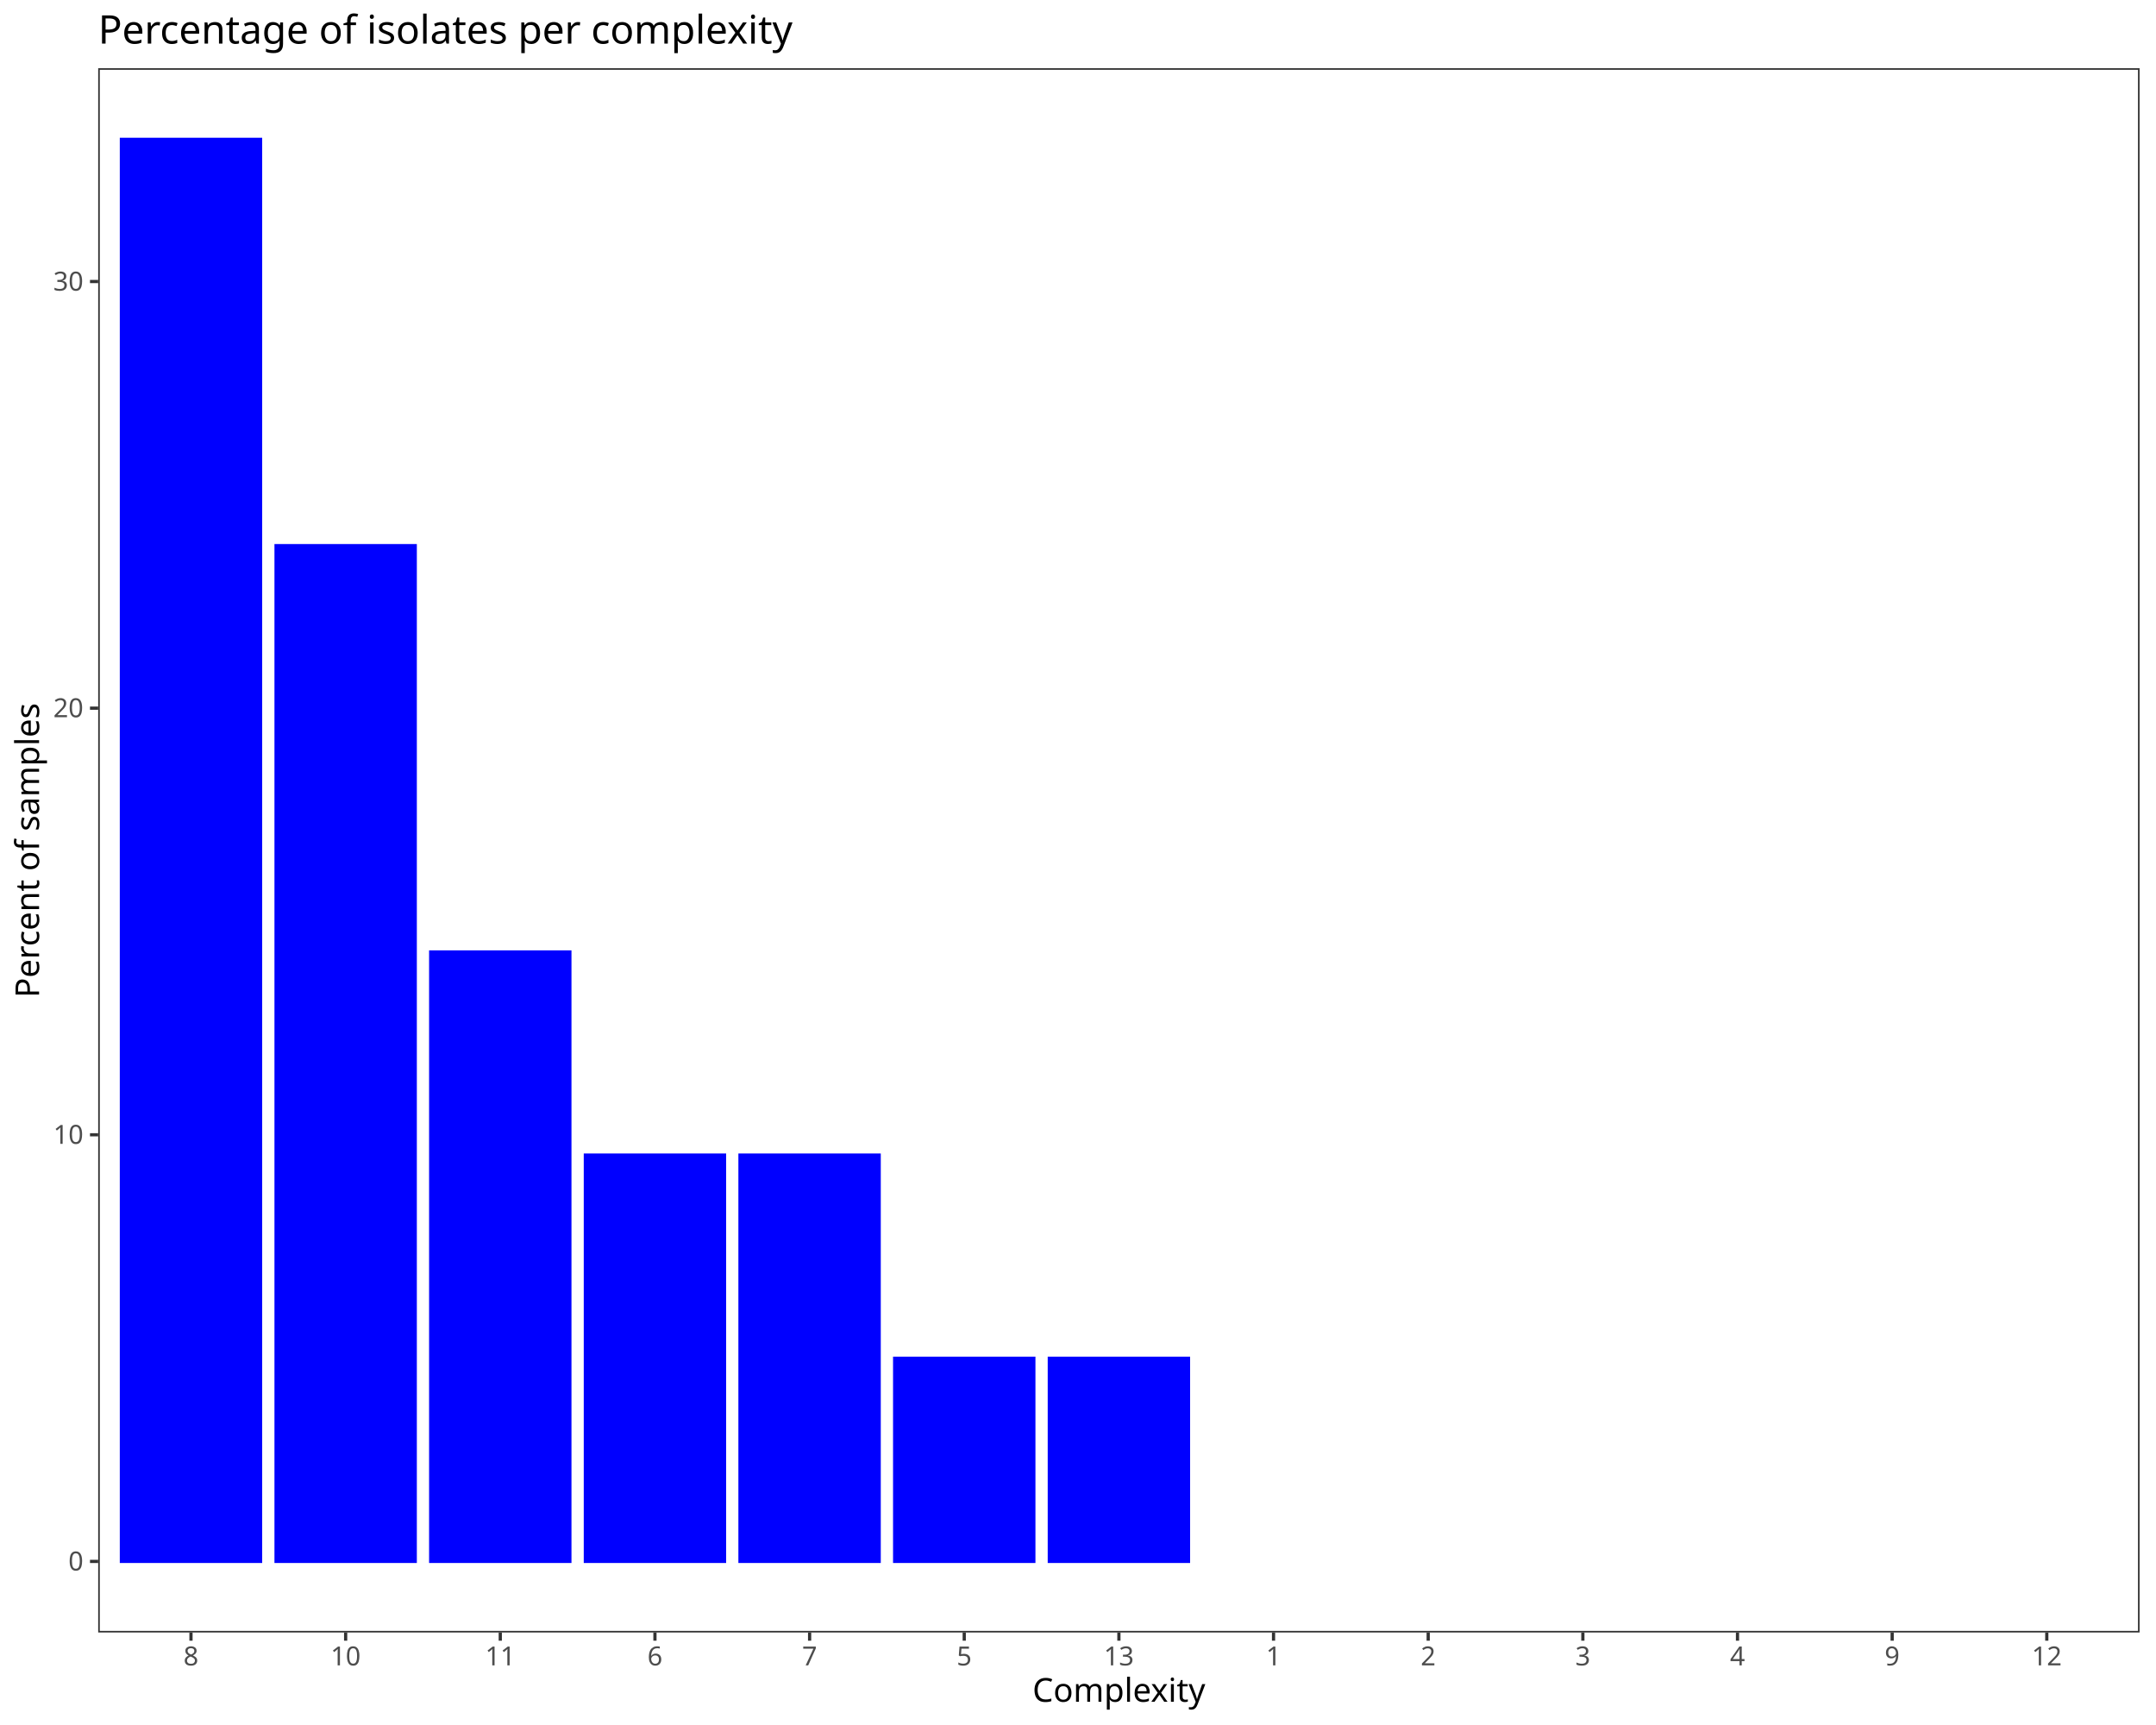
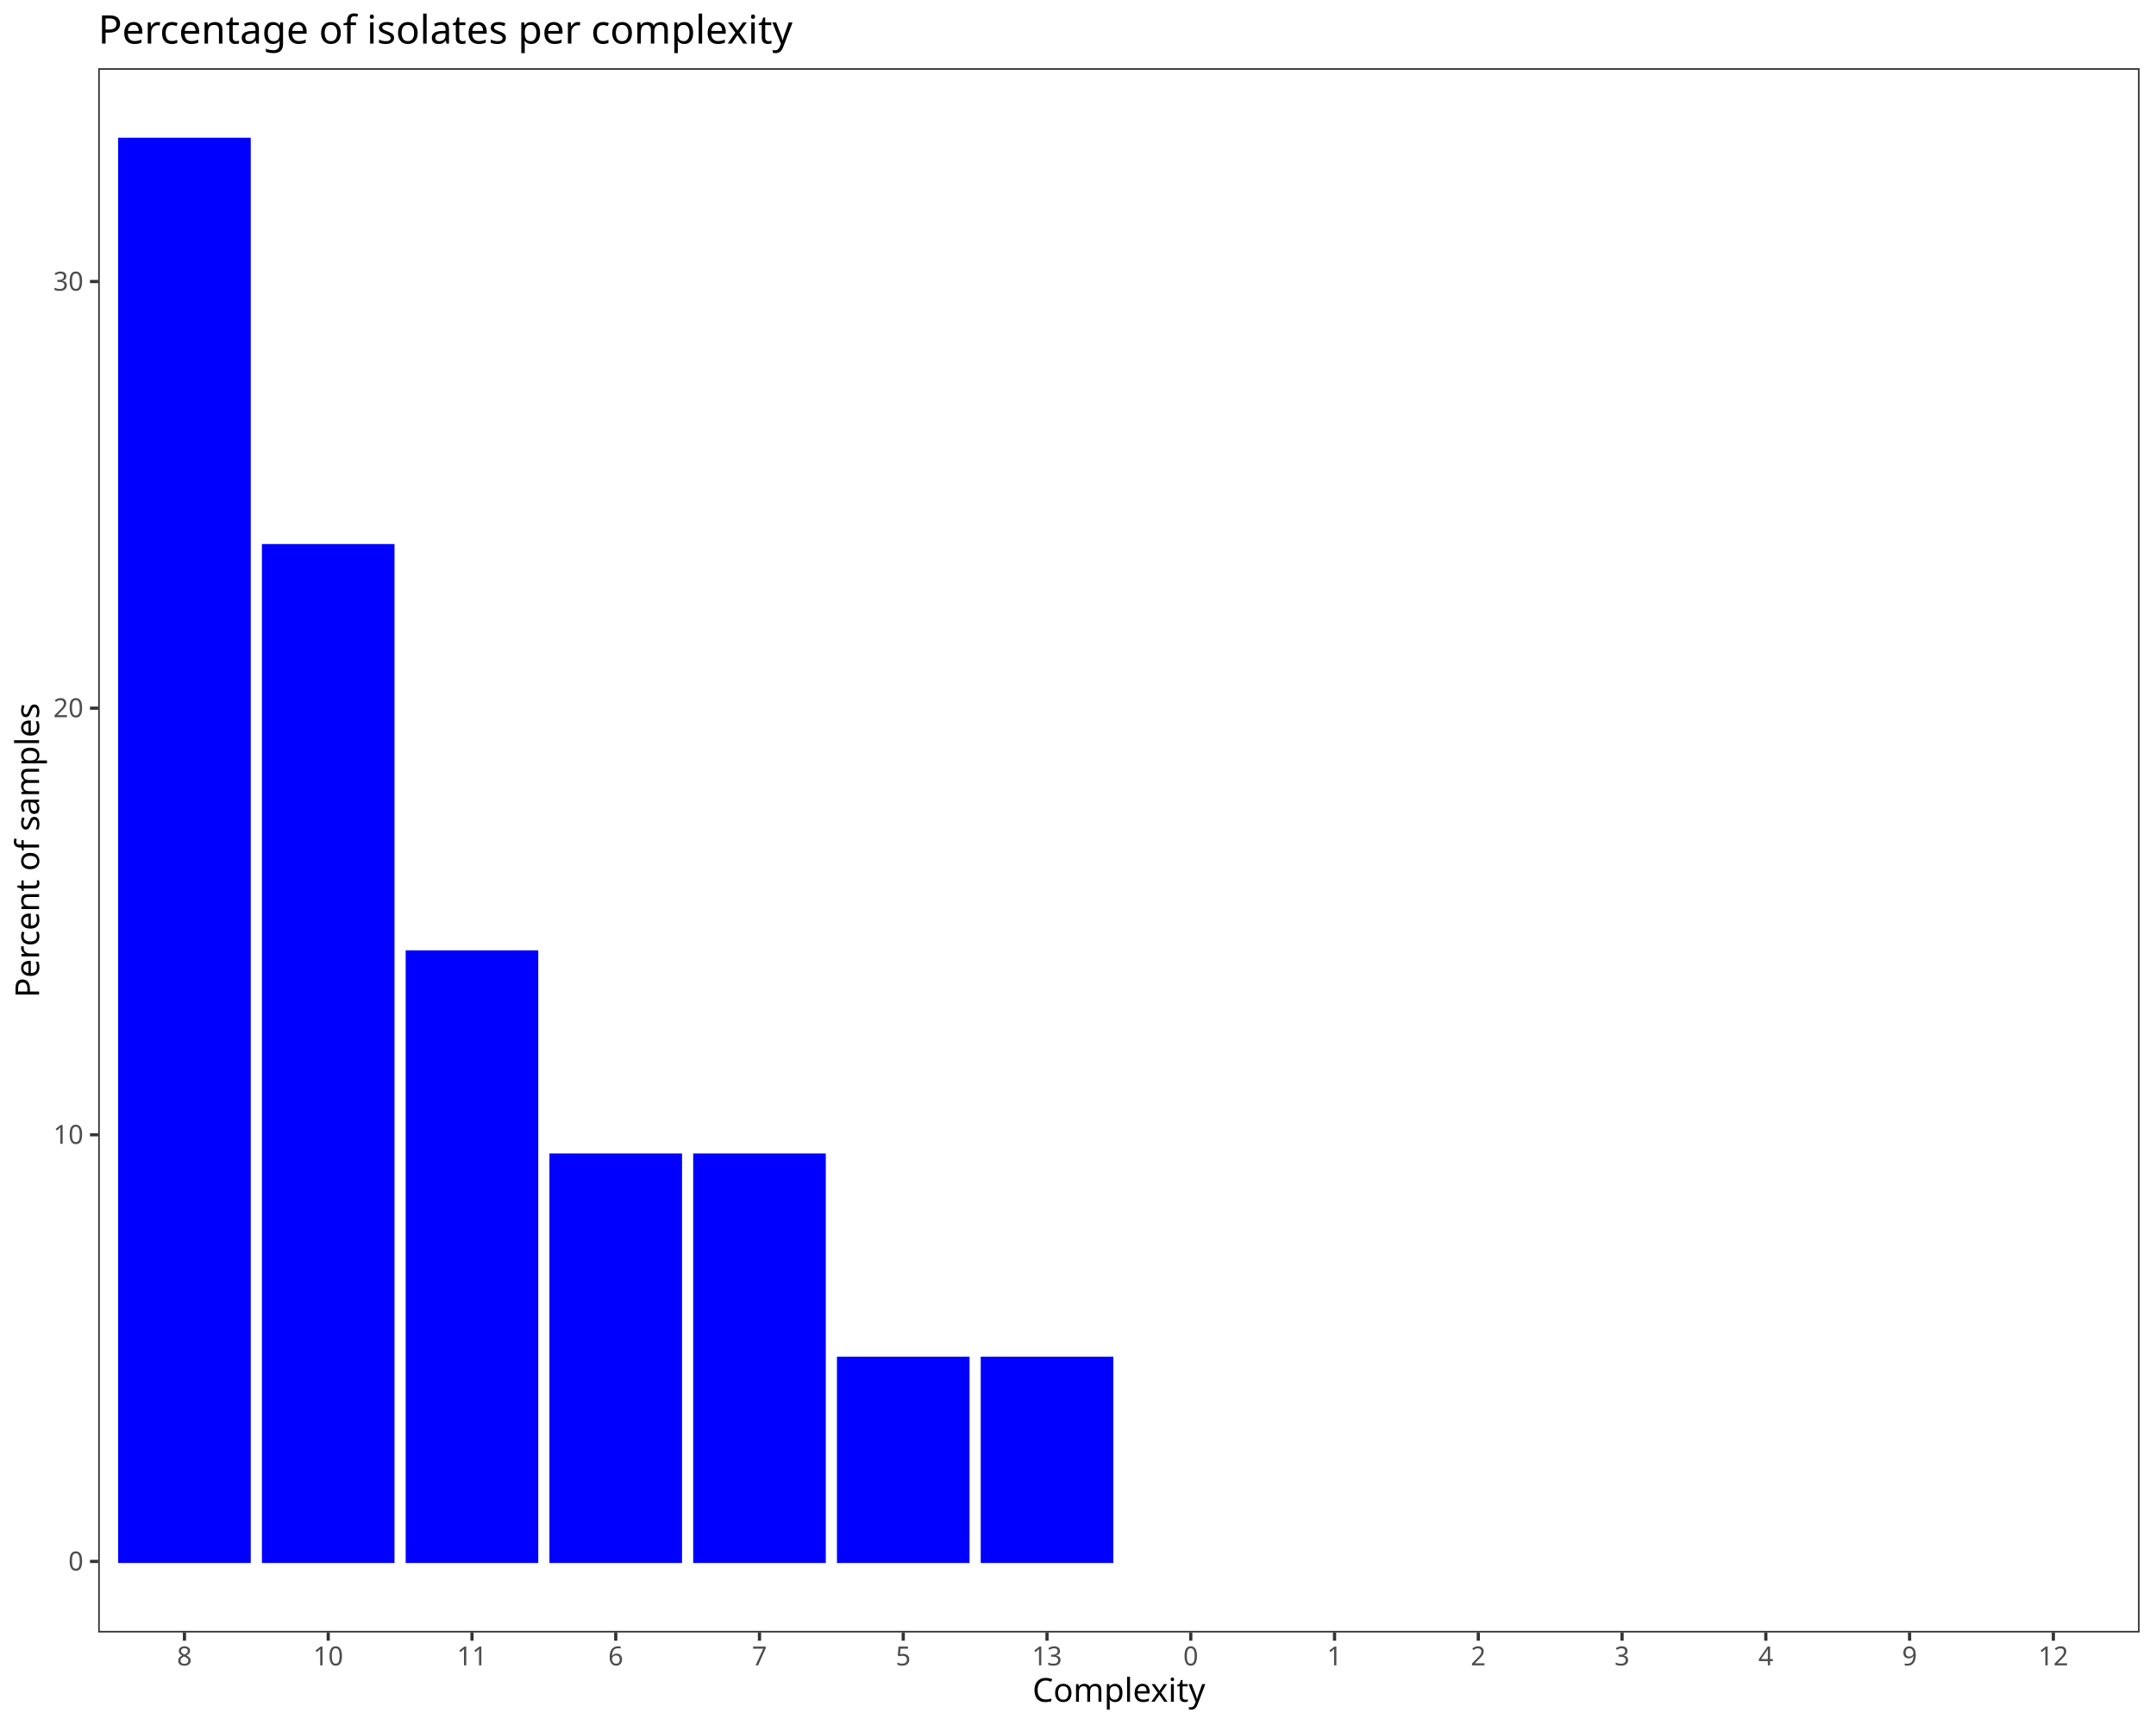
<svg xmlns="http://www.w3.org/2000/svg" class="svglite" data-engine-version="2.0" width="720.00pt" height="576.00pt" viewBox="0 0 720.00 576.00">
  <defs>
    <style type="text/css">
    .svglite line, .svglite polyline, .svglite polygon, .svglite path, .svglite rect, .svglite circle {
      fill: none;
      stroke: #000000;
      stroke-linecap: round;
      stroke-linejoin: round;
      stroke-miterlimit: 10.00;
    }
  </style>
  </defs>
  <rect width="100%" height="100%" style="stroke: none; fill: #FFFFFF;" />
  <defs>
    <clipPath id="cpMC4wMHw3MjAuMDB8MC4wMHw1NzYuMDA=">
      <rect x="0.00" y="0.00" width="720.00" height="576.00" />
    </clipPath>
  </defs>
  <g clip-path="url(#cpMC4wMHw3MjAuMDB8MC4wMHw1NzYuMDA=)">
    <rect x="0.00" y="0.00" width="720.00" height="576.00" style="stroke-width: 1.07; stroke: #FFFFFF; fill: #FFFFFF;" />
  </g>
  <defs>
    <clipPath id="cpMzIuNzl8NzE0LjUyfDIyLjc4fDU0NS4xMQ==">
      <rect x="32.79" y="22.78" width="681.73" height="522.33" />
    </clipPath>
  </defs>
  <g clip-path="url(#cpMzIuNzl8NzE0LjUyfDIyLjc4fDU0NS4xMQ==)">
    <rect x="32.79" y="22.78" width="681.73" height="522.33" style="stroke-width: 1.07; stroke: none; fill: #FFFFFF;" />
-     <rect x="40.54" y="46.53" width="46.48" height="474.84" style="stroke-width: 1.07; stroke: #0000FF; stroke-linecap: butt; stroke-linejoin: miter; fill: #0000FF;" />
-     <rect x="92.19" y="182.20" width="46.48" height="339.17" style="stroke-width: 1.07; stroke: #0000FF; stroke-linecap: butt; stroke-linejoin: miter; fill: #0000FF;" />
-     <rect x="143.83" y="317.87" width="46.48" height="203.50" style="stroke-width: 1.07; stroke: #0000FF; stroke-linecap: butt; stroke-linejoin: miter; fill: #0000FF;" />
-     <rect x="195.48" y="385.70" width="46.48" height="135.67" style="stroke-width: 1.07; stroke: #0000FF; stroke-linecap: butt; stroke-linejoin: miter; fill: #0000FF;" />
-     <rect x="247.12" y="385.70" width="46.48" height="135.67" style="stroke-width: 1.07; stroke: #0000FF; stroke-linecap: butt; stroke-linejoin: miter; fill: #0000FF;" />
-     <rect x="298.77" y="453.54" width="46.48" height="67.83" style="stroke-width: 1.07; stroke: #0000FF; stroke-linecap: butt; stroke-linejoin: miter; fill: #0000FF;" />
-     <rect x="350.42" y="453.54" width="46.48" height="67.83" style="stroke-width: 1.07; stroke: #0000FF; stroke-linecap: butt; stroke-linejoin: miter; fill: #0000FF;" />
-     <rect x="402.06" y="521.37" width="46.48" height="0.00" style="stroke-width: 1.07; stroke: #0000FF; stroke-linecap: butt; stroke-linejoin: miter; fill: #0000FF;" />
-     <rect x="453.71" y="521.37" width="46.48" height="0.00" style="stroke-width: 1.07; stroke: #0000FF; stroke-linecap: butt; stroke-linejoin: miter; fill: #0000FF;" />
-     <rect x="505.35" y="521.37" width="46.48" height="0.00" style="stroke-width: 1.07; stroke: #0000FF; stroke-linecap: butt; stroke-linejoin: miter; fill: #0000FF;" />
-     <rect x="557.00" y="521.37" width="46.48" height="0.00" style="stroke-width: 1.07; stroke: #0000FF; stroke-linecap: butt; stroke-linejoin: miter; fill: #0000FF;" />
-     <rect x="608.65" y="521.37" width="46.48" height="0.00" style="stroke-width: 1.07; stroke: #0000FF; stroke-linecap: butt; stroke-linejoin: miter; fill: #0000FF;" />
-     <rect x="660.29" y="521.37" width="46.48" height="0.00" style="stroke-width: 1.07; stroke: #0000FF; stroke-linecap: butt; stroke-linejoin: miter; fill: #0000FF;" />
+     <rect x="39.99" y="46.53" width="43.21" height="474.84" style="stroke-width: 1.07; stroke: #0000FF; stroke-linecap: butt; stroke-linejoin: miter; fill: #0000FF;" />
+     <rect x="88.00" y="182.20" width="43.21" height="339.17" style="stroke-width: 1.07; stroke: #0000FF; stroke-linecap: butt; stroke-linejoin: miter; fill: #0000FF;" />
+     <rect x="136.01" y="317.87" width="43.21" height="203.50" style="stroke-width: 1.07; stroke: #0000FF; stroke-linecap: butt; stroke-linejoin: miter; fill: #0000FF;" />
+     <rect x="184.02" y="385.70" width="43.21" height="135.67" style="stroke-width: 1.07; stroke: #0000FF; stroke-linecap: butt; stroke-linejoin: miter; fill: #0000FF;" />
+     <rect x="232.03" y="385.70" width="43.21" height="135.67" style="stroke-width: 1.07; stroke: #0000FF; stroke-linecap: butt; stroke-linejoin: miter; fill: #0000FF;" />
+     <rect x="280.04" y="453.54" width="43.21" height="67.83" style="stroke-width: 1.07; stroke: #0000FF; stroke-linecap: butt; stroke-linejoin: miter; fill: #0000FF;" />
+     <rect x="328.05" y="453.54" width="43.21" height="67.83" style="stroke-width: 1.07; stroke: #0000FF; stroke-linecap: butt; stroke-linejoin: miter; fill: #0000FF;" />
+     <rect x="376.06" y="521.37" width="43.21" height="0.00" style="stroke-width: 1.07; stroke: #0000FF; stroke-linecap: butt; stroke-linejoin: miter; fill: #0000FF;" />
+     <rect x="424.07" y="521.37" width="43.21" height="0.00" style="stroke-width: 1.07; stroke: #0000FF; stroke-linecap: butt; stroke-linejoin: miter; fill: #0000FF;" />
+     <rect x="472.08" y="521.37" width="43.21" height="0.00" style="stroke-width: 1.07; stroke: #0000FF; stroke-linecap: butt; stroke-linejoin: miter; fill: #0000FF;" />
+     <rect x="520.08" y="521.37" width="43.21" height="0.00" style="stroke-width: 1.07; stroke: #0000FF; stroke-linecap: butt; stroke-linejoin: miter; fill: #0000FF;" />
+     <rect x="568.09" y="521.37" width="43.21" height="0.00" style="stroke-width: 1.07; stroke: #0000FF; stroke-linecap: butt; stroke-linejoin: miter; fill: #0000FF;" />
+     <rect x="616.10" y="521.37" width="43.21" height="0.00" style="stroke-width: 1.07; stroke: #0000FF; stroke-linecap: butt; stroke-linejoin: miter; fill: #0000FF;" />
+     <rect x="664.11" y="521.37" width="43.21" height="0.00" style="stroke-width: 1.07; stroke: #0000FF; stroke-linecap: butt; stroke-linejoin: miter; fill: #0000FF;" />
    <rect x="32.79" y="22.78" width="681.73" height="522.33" style="stroke-width: 1.07; stroke: #333333;" />
  </g>
  <g clip-path="url(#cpMC4wMHw3MjAuMDB8MC4wMHw1NzYuMDA=)">
    <text x="27.86" y="524.40" text-anchor="end" style="font-size: 8.80px; fill: #4D4D4D; font-family: sans;" textLength="4.89px" lengthAdjust="spacingAndGlyphs">0</text>
    <text x="27.86" y="381.94" text-anchor="end" style="font-size: 8.80px; fill: #4D4D4D; font-family: sans;" textLength="9.79px" lengthAdjust="spacingAndGlyphs">10</text>
    <text x="27.86" y="239.49" text-anchor="end" style="font-size: 8.80px; fill: #4D4D4D; font-family: sans;" textLength="9.79px" lengthAdjust="spacingAndGlyphs">20</text>
    <text x="27.86" y="97.04" text-anchor="end" style="font-size: 8.80px; fill: #4D4D4D; font-family: sans;" textLength="9.79px" lengthAdjust="spacingAndGlyphs">30</text>
    <polyline points="30.05,521.37 32.79,521.37 " style="stroke-width: 1.07; stroke: #333333; stroke-linecap: butt;" />
    <polyline points="30.05,378.92 32.79,378.92 " style="stroke-width: 1.07; stroke: #333333; stroke-linecap: butt;" />
    <polyline points="30.05,236.46 32.79,236.46 " style="stroke-width: 1.07; stroke: #333333; stroke-linecap: butt;" />
    <polyline points="30.05,94.01 32.79,94.01 " style="stroke-width: 1.07; stroke: #333333; stroke-linecap: butt;" />
-     <polyline points="63.78,547.85 63.78,545.11 " style="stroke-width: 1.07; stroke: #333333; stroke-linecap: butt;" />
-     <polyline points="115.43,547.85 115.43,545.11 " style="stroke-width: 1.07; stroke: #333333; stroke-linecap: butt;" />
-     <polyline points="167.07,547.85 167.07,545.11 " style="stroke-width: 1.07; stroke: #333333; stroke-linecap: butt;" />
-     <polyline points="218.72,547.85 218.72,545.11 " style="stroke-width: 1.07; stroke: #333333; stroke-linecap: butt;" />
-     <polyline points="270.37,547.85 270.37,545.11 " style="stroke-width: 1.07; stroke: #333333; stroke-linecap: butt;" />
-     <polyline points="322.01,547.85 322.01,545.11 " style="stroke-width: 1.07; stroke: #333333; stroke-linecap: butt;" />
-     <polyline points="373.66,547.85 373.66,545.11 " style="stroke-width: 1.07; stroke: #333333; stroke-linecap: butt;" />
-     <polyline points="425.30,547.85 425.30,545.11 " style="stroke-width: 1.07; stroke: #333333; stroke-linecap: butt;" />
-     <polyline points="476.95,547.85 476.95,545.11 " style="stroke-width: 1.07; stroke: #333333; stroke-linecap: butt;" />
-     <polyline points="528.60,547.85 528.60,545.11 " style="stroke-width: 1.07; stroke: #333333; stroke-linecap: butt;" />
-     <polyline points="580.24,547.85 580.24,545.11 " style="stroke-width: 1.07; stroke: #333333; stroke-linecap: butt;" />
-     <polyline points="631.89,547.85 631.89,545.11 " style="stroke-width: 1.07; stroke: #333333; stroke-linecap: butt;" />
-     <polyline points="683.53,547.85 683.53,545.11 " style="stroke-width: 1.07; stroke: #333333; stroke-linecap: butt;" />
-     <text x="63.78" y="556.10" text-anchor="middle" style="font-size: 8.80px; fill: #4D4D4D; font-family: sans;" textLength="4.89px" lengthAdjust="spacingAndGlyphs">8</text>
-     <text x="115.43" y="556.10" text-anchor="middle" style="font-size: 8.80px; fill: #4D4D4D; font-family: sans;" textLength="9.79px" lengthAdjust="spacingAndGlyphs">10</text>
-     <text x="167.07" y="556.10" text-anchor="middle" style="font-size: 8.80px; fill: #4D4D4D; font-family: sans;" textLength="9.79px" lengthAdjust="spacingAndGlyphs">11</text>
-     <text x="218.72" y="556.10" text-anchor="middle" style="font-size: 8.80px; fill: #4D4D4D; font-family: sans;" textLength="4.89px" lengthAdjust="spacingAndGlyphs">6</text>
-     <text x="270.37" y="556.10" text-anchor="middle" style="font-size: 8.80px; fill: #4D4D4D; font-family: sans;" textLength="4.89px" lengthAdjust="spacingAndGlyphs">7</text>
-     <text x="322.01" y="556.10" text-anchor="middle" style="font-size: 8.80px; fill: #4D4D4D; font-family: sans;" textLength="4.89px" lengthAdjust="spacingAndGlyphs">5</text>
-     <text x="373.66" y="556.10" text-anchor="middle" style="font-size: 8.80px; fill: #4D4D4D; font-family: sans;" textLength="9.79px" lengthAdjust="spacingAndGlyphs">13</text>
-     <text x="425.30" y="556.10" text-anchor="middle" style="font-size: 8.80px; fill: #4D4D4D; font-family: sans;" textLength="4.89px" lengthAdjust="spacingAndGlyphs">1</text>
-     <text x="476.95" y="556.10" text-anchor="middle" style="font-size: 8.80px; fill: #4D4D4D; font-family: sans;" textLength="4.89px" lengthAdjust="spacingAndGlyphs">2</text>
-     <text x="528.60" y="556.10" text-anchor="middle" style="font-size: 8.80px; fill: #4D4D4D; font-family: sans;" textLength="4.89px" lengthAdjust="spacingAndGlyphs">3</text>
-     <text x="580.24" y="556.10" text-anchor="middle" style="font-size: 8.80px; fill: #4D4D4D; font-family: sans;" textLength="4.89px" lengthAdjust="spacingAndGlyphs">4</text>
-     <text x="631.89" y="556.10" text-anchor="middle" style="font-size: 8.80px; fill: #4D4D4D; font-family: sans;" textLength="4.89px" lengthAdjust="spacingAndGlyphs">9</text>
-     <text x="683.53" y="556.10" text-anchor="middle" style="font-size: 8.80px; fill: #4D4D4D; font-family: sans;" textLength="9.79px" lengthAdjust="spacingAndGlyphs">12</text>
+     <polyline points="61.60,547.85 61.60,545.11 " style="stroke-width: 1.07; stroke: #333333; stroke-linecap: butt;" />
+     <polyline points="109.61,547.85 109.61,545.11 " style="stroke-width: 1.07; stroke: #333333; stroke-linecap: butt;" />
+     <polyline points="157.62,547.85 157.62,545.11 " style="stroke-width: 1.07; stroke: #333333; stroke-linecap: butt;" />
+     <polyline points="205.63,547.85 205.63,545.11 " style="stroke-width: 1.07; stroke: #333333; stroke-linecap: butt;" />
+     <polyline points="253.63,547.85 253.63,545.11 " style="stroke-width: 1.07; stroke: #333333; stroke-linecap: butt;" />
+     <polyline points="301.64,547.85 301.64,545.11 " style="stroke-width: 1.07; stroke: #333333; stroke-linecap: butt;" />
+     <polyline points="349.65,547.85 349.65,545.11 " style="stroke-width: 1.07; stroke: #333333; stroke-linecap: butt;" />
+     <polyline points="397.66,547.85 397.66,545.11 " style="stroke-width: 1.07; stroke: #333333; stroke-linecap: butt;" />
+     <polyline points="445.67,547.85 445.67,545.11 " style="stroke-width: 1.07; stroke: #333333; stroke-linecap: butt;" />
+     <polyline points="493.68,547.85 493.68,545.11 " style="stroke-width: 1.07; stroke: #333333; stroke-linecap: butt;" />
+     <polyline points="541.69,547.85 541.69,545.11 " style="stroke-width: 1.07; stroke: #333333; stroke-linecap: butt;" />
+     <polyline points="589.70,547.85 589.70,545.11 " style="stroke-width: 1.07; stroke: #333333; stroke-linecap: butt;" />
+     <polyline points="637.71,547.85 637.71,545.11 " style="stroke-width: 1.07; stroke: #333333; stroke-linecap: butt;" />
+     <polyline points="685.72,547.85 685.72,545.11 " style="stroke-width: 1.07; stroke: #333333; stroke-linecap: butt;" />
+     <text x="61.60" y="556.10" text-anchor="middle" style="font-size: 8.80px; fill: #4D4D4D; font-family: sans;" textLength="4.89px" lengthAdjust="spacingAndGlyphs">8</text>
+     <text x="109.61" y="556.10" text-anchor="middle" style="font-size: 8.80px; fill: #4D4D4D; font-family: sans;" textLength="9.79px" lengthAdjust="spacingAndGlyphs">10</text>
+     <text x="157.62" y="556.10" text-anchor="middle" style="font-size: 8.80px; fill: #4D4D4D; font-family: sans;" textLength="9.79px" lengthAdjust="spacingAndGlyphs">11</text>
+     <text x="205.63" y="556.10" text-anchor="middle" style="font-size: 8.80px; fill: #4D4D4D; font-family: sans;" textLength="4.89px" lengthAdjust="spacingAndGlyphs">6</text>
+     <text x="253.63" y="556.10" text-anchor="middle" style="font-size: 8.80px; fill: #4D4D4D; font-family: sans;" textLength="4.89px" lengthAdjust="spacingAndGlyphs">7</text>
+     <text x="301.64" y="556.10" text-anchor="middle" style="font-size: 8.80px; fill: #4D4D4D; font-family: sans;" textLength="4.89px" lengthAdjust="spacingAndGlyphs">5</text>
+     <text x="349.65" y="556.10" text-anchor="middle" style="font-size: 8.80px; fill: #4D4D4D; font-family: sans;" textLength="9.79px" lengthAdjust="spacingAndGlyphs">13</text>
+     <text x="397.66" y="556.10" text-anchor="middle" style="font-size: 8.80px; fill: #4D4D4D; font-family: sans;" textLength="4.89px" lengthAdjust="spacingAndGlyphs">0</text>
+     <text x="445.67" y="556.10" text-anchor="middle" style="font-size: 8.80px; fill: #4D4D4D; font-family: sans;" textLength="4.89px" lengthAdjust="spacingAndGlyphs">1</text>
+     <text x="493.68" y="556.10" text-anchor="middle" style="font-size: 8.80px; fill: #4D4D4D; font-family: sans;" textLength="4.89px" lengthAdjust="spacingAndGlyphs">2</text>
+     <text x="541.69" y="556.10" text-anchor="middle" style="font-size: 8.80px; fill: #4D4D4D; font-family: sans;" textLength="4.89px" lengthAdjust="spacingAndGlyphs">3</text>
+     <text x="589.70" y="556.10" text-anchor="middle" style="font-size: 8.80px; fill: #4D4D4D; font-family: sans;" textLength="4.89px" lengthAdjust="spacingAndGlyphs">4</text>
+     <text x="637.71" y="556.10" text-anchor="middle" style="font-size: 8.80px; fill: #4D4D4D; font-family: sans;" textLength="4.89px" lengthAdjust="spacingAndGlyphs">9</text>
+     <text x="685.72" y="556.10" text-anchor="middle" style="font-size: 8.80px; fill: #4D4D4D; font-family: sans;" textLength="9.79px" lengthAdjust="spacingAndGlyphs">12</text>
    <text x="373.66" y="568.24" text-anchor="middle" style="font-size: 11.00px; font-family: sans;" textLength="54.42px" lengthAdjust="spacingAndGlyphs">Complexity</text>
    <text transform="translate(13.05,283.95) rotate(-90)" text-anchor="middle" style="font-size: 11.00px; font-family: sans;" textLength="94.18px" lengthAdjust="spacingAndGlyphs">Percent of samples</text>
    <text x="32.79" y="14.56" style="font-size: 13.20px; font-family: sans;" textLength="219.42px" lengthAdjust="spacingAndGlyphs">Percentage of isolates per complexity</text>
  </g>
</svg>
